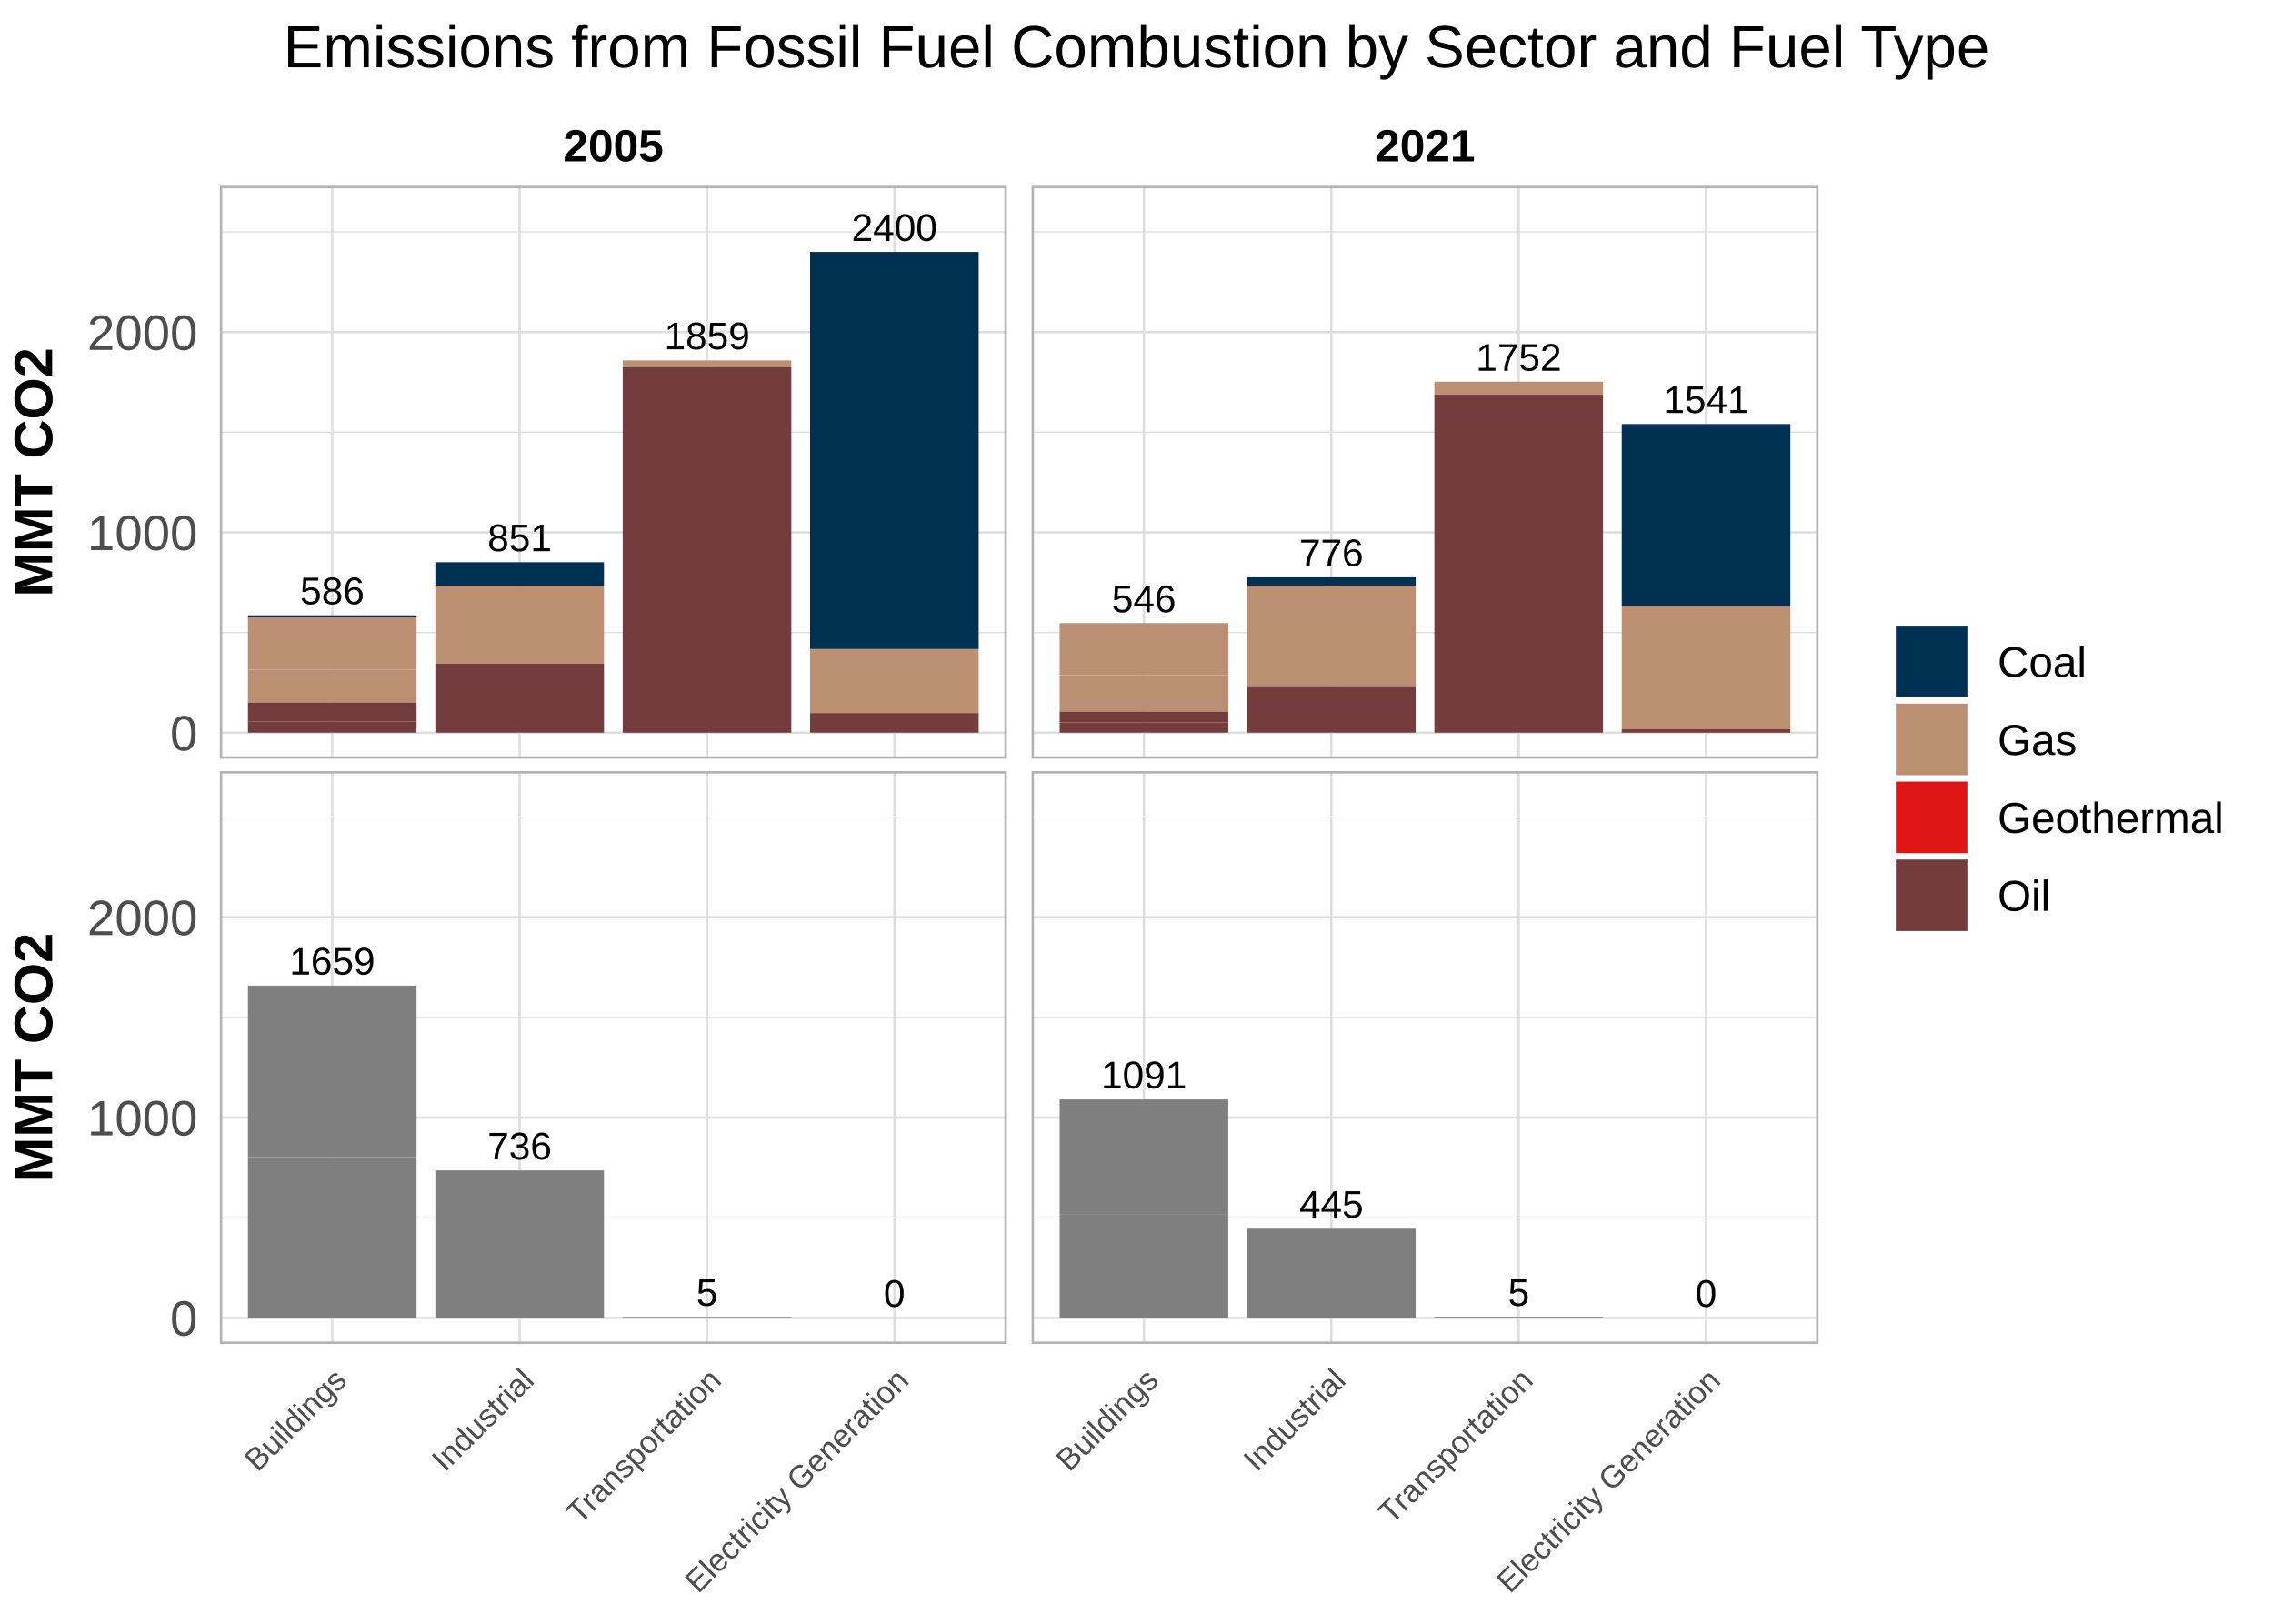
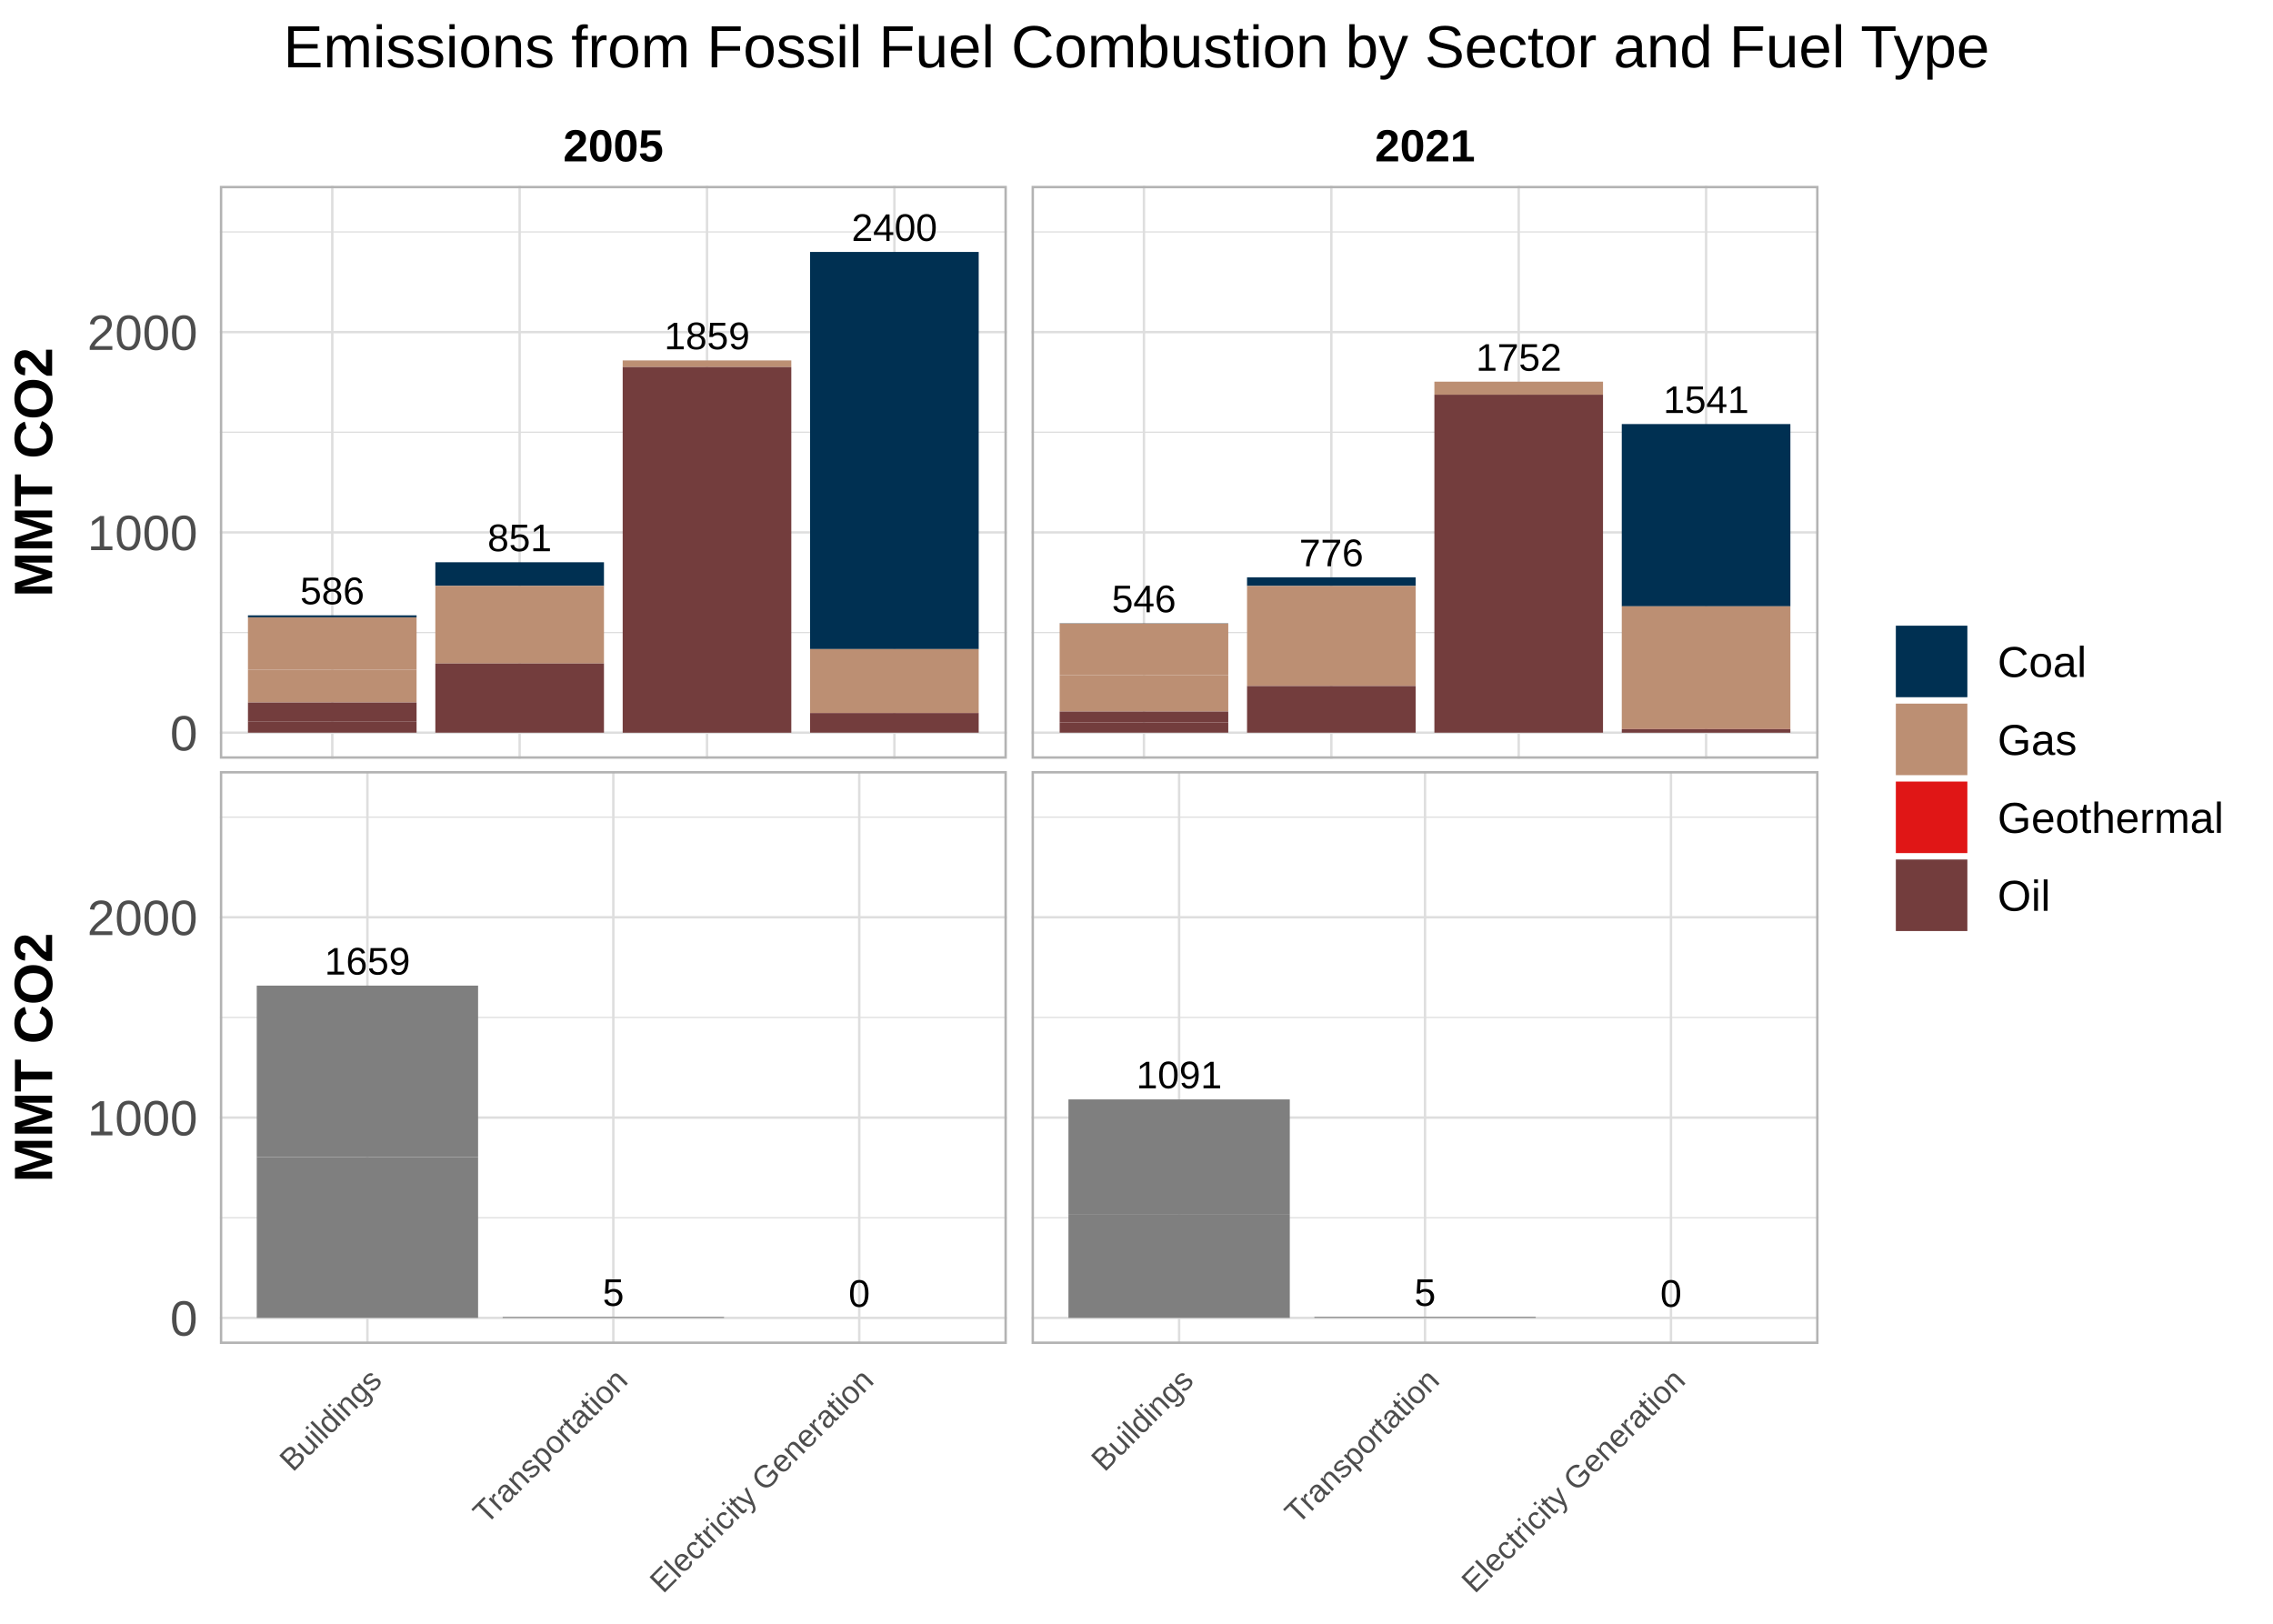
<svg xmlns="http://www.w3.org/2000/svg" class="svglite" width="504.00pt" height="360.00pt" viewBox="0 0 504.00 360.00">
  <defs>
    <style type="text/css">
    .svglite line, .svglite polyline, .svglite polygon, .svglite path, .svglite rect, .svglite circle {
      fill: none;
      stroke: #000000;
      stroke-linecap: round;
      stroke-linejoin: round;
      stroke-miterlimit: 10.00;
    }
    .svglite text {
      white-space: pre;
    }
  </style>
  </defs>
  <rect width="100%" height="100%" style="stroke: none; fill: #FFFFFF;" />
  <defs>
    <clipPath id="cpMC4wMHw1MDQuMDB8MC4wMHwzNjAuMDA=">
      <rect x="0.00" y="0.00" width="504.00" height="360.00" />
    </clipPath>
  </defs>
  <g clip-path="url(#cpMC4wMHw1MDQuMDB8MC4wMHwzNjAuMDA=)">
    <rect x="0.00" y="0.00" width="504.00" height="360.00" style="stroke-width: 1.07; stroke: #FFFFFF; fill: #FFFFFF;" />
  </g>
  <defs>
    <clipPath id="cpNS40OHw0OTguNTJ8MjMuMTh8MTcwLjk2">
      <rect x="5.48" y="23.18" width="493.04" height="147.78" />
    </clipPath>
  </defs>
  <g clip-path="url(#cpNS40OHw0OTguNTJ8MjMuMTh8MTcwLjk2)">
    <rect x="5.48" y="23.18" width="493.04" height="147.78" style="stroke-width: 1.07; stroke: #FFFFFF; fill: #FFFFFF;" />
  </g>
  <g clip-path="url(#cpMC4wMHw1MDQuMDB8MC4wMHwzNjAuMDA=)">
</g>
  <defs>
    <clipPath id="cpNDguNzV8MjIzLjI1fDQxLjIxfDE2OC4yMg==">
      <rect x="48.75" y="41.21" width="174.50" height="127.00" />
    </clipPath>
  </defs>
  <g clip-path="url(#cpNDguNzV8MjIzLjI1fDQxLjIxfDE2OC4yMg==)">
    <rect x="48.75" y="41.21" width="174.50" height="127.00" style="stroke-width: 1.07; stroke: none; fill: #FFFFFF;" />
    <polyline points="48.75,140.24 223.25,140.24 " style="stroke-width: 0.27; stroke: #DEDEDE; stroke-linecap: butt;" />
    <polyline points="48.75,95.83 223.25,95.83 " style="stroke-width: 0.27; stroke: #DEDEDE; stroke-linecap: butt;" />
    <polyline points="48.75,51.42 223.25,51.42 " style="stroke-width: 0.27; stroke: #DEDEDE; stroke-linecap: butt;" />
    <polyline points="48.75,162.44 223.25,162.44 " style="stroke-width: 0.53; stroke: #DEDEDE; stroke-linecap: butt;" />
    <polyline points="48.75,118.04 223.25,118.04 " style="stroke-width: 0.53; stroke: #DEDEDE; stroke-linecap: butt;" />
    <polyline points="48.75,73.63 223.25,73.63 " style="stroke-width: 0.53; stroke: #DEDEDE; stroke-linecap: butt;" />
    <polyline points="73.68,168.22 73.68,41.21 " style="stroke-width: 0.53; stroke: #DEDEDE; stroke-linecap: butt;" />
    <polyline points="115.22,168.22 115.22,41.21 " style="stroke-width: 0.53; stroke: #DEDEDE; stroke-linecap: butt;" />
    <polyline points="156.77,168.22 156.77,41.21 " style="stroke-width: 0.53; stroke: #DEDEDE; stroke-linecap: butt;" />
    <polyline points="198.32,168.22 198.32,41.21 " style="stroke-width: 0.53; stroke: #DEDEDE; stroke-linecap: butt;" />
    <rect x="54.98" y="136.46" width="37.39" height="0.41" style="stroke-width: 1.07; stroke: none; stroke-linecap: butt; stroke-linejoin: miter; fill: #003052;" />
    <rect x="54.98" y="148.51" width="37.39" height="7.23" style="stroke-width: 1.07; stroke: none; stroke-linecap: butt; stroke-linejoin: miter; fill: #BC8F73;" />
    <rect x="54.98" y="160.00" width="37.39" height="2.44" style="stroke-width: 1.07; stroke: none; stroke-linecap: butt; stroke-linejoin: miter; fill: #733D3D;" />
    <rect x="54.98" y="136.42" width="37.39" height="0.036" style="stroke-width: 1.07; stroke: none; stroke-linecap: butt; stroke-linejoin: miter; fill: #003052;" />
    <rect x="54.98" y="136.87" width="37.39" height="11.64" style="stroke-width: 1.07; stroke: none; stroke-linecap: butt; stroke-linejoin: miter; fill: #BC8F73;" />
    <rect x="54.98" y="155.75" width="37.39" height="4.26" style="stroke-width: 1.07; stroke: none; stroke-linecap: butt; stroke-linejoin: miter; fill: #733D3D;" />
    <rect x="96.53" y="124.66" width="37.39" height="5.23" style="stroke-width: 1.07; stroke: none; stroke-linecap: butt; stroke-linejoin: miter; fill: #003052;" />
    <rect x="96.53" y="129.89" width="37.39" height="17.22" style="stroke-width: 1.07; stroke: none; stroke-linecap: butt; stroke-linejoin: miter; fill: #BC8F73;" />
    <rect x="96.53" y="147.11" width="37.39" height="15.33" style="stroke-width: 1.07; stroke: none; stroke-linecap: butt; stroke-linejoin: miter; fill: #733D3D;" />
    <rect x="138.07" y="79.91" width="37.39" height="1.47" style="stroke-width: 1.07; stroke: none; stroke-linecap: butt; stroke-linejoin: miter; fill: #BC8F73;" />
    <rect x="138.07" y="81.38" width="37.39" height="81.07" style="stroke-width: 1.07; stroke: none; stroke-linecap: butt; stroke-linejoin: miter; fill: #733D3D;" />
    <rect x="179.62" y="55.86" width="37.39" height="88.05" style="stroke-width: 1.07; stroke: none; stroke-linecap: butt; stroke-linejoin: miter; fill: #003052;" />
    <rect x="179.62" y="143.91" width="37.39" height="14.16" style="stroke-width: 1.07; stroke: none; stroke-linecap: butt; stroke-linejoin: miter; fill: #BC8F73;" />
    <rect x="179.62" y="158.07" width="37.39" height="0.022" style="stroke-width: 1.07; stroke: none; stroke-linecap: butt; stroke-linejoin: miter; fill: #E01616;" />
    <rect x="179.62" y="158.09" width="37.39" height="4.35" style="stroke-width: 1.07; stroke: none; stroke-linecap: butt; stroke-linejoin: miter; fill: #733D3D;" />
    <text x="73.68" y="133.97" text-anchor="middle" style="font-size: 8.54px; font-family: &quot;Arial&quot;;" textLength="14.23px" lengthAdjust="spacingAndGlyphs">586</text>
    <text x="115.22" y="122.21" text-anchor="middle" style="font-size: 8.54px; font-family: &quot;Arial&quot;;" textLength="14.23px" lengthAdjust="spacingAndGlyphs">851</text>
    <text x="156.77" y="77.44" text-anchor="middle" style="font-size: 8.54px; font-family: &quot;Arial&quot;;" textLength="18.98px" lengthAdjust="spacingAndGlyphs">1859</text>
    <text x="198.32" y="53.42" text-anchor="middle" style="font-size: 8.54px; font-family: &quot;Arial&quot;;" textLength="18.98px" lengthAdjust="spacingAndGlyphs">2400</text>
    <rect x="48.75" y="41.21" width="174.50" height="127.00" style="stroke-width: 1.07; stroke: #B3B3B3;" />
  </g>
  <g clip-path="url(#cpMC4wMHw1MDQuMDB8MC4wMHwzNjAuMDA=)">
</g>
  <defs>
    <clipPath id="cpMjI4LjczfDQwMy4yM3w0MS4yMXwxNjguMjI=">
      <rect x="228.73" y="41.21" width="174.50" height="127.00" />
    </clipPath>
  </defs>
  <g clip-path="url(#cpMjI4LjczfDQwMy4yM3w0MS4yMXwxNjguMjI=)">
    <rect x="228.73" y="41.21" width="174.50" height="127.00" style="stroke-width: 1.07; stroke: none; fill: #FFFFFF;" />
    <polyline points="228.73,140.24 403.23,140.24 " style="stroke-width: 0.27; stroke: #DEDEDE; stroke-linecap: butt;" />
    <polyline points="228.73,95.83 403.23,95.83 " style="stroke-width: 0.27; stroke: #DEDEDE; stroke-linecap: butt;" />
    <polyline points="228.73,51.42 403.23,51.42 " style="stroke-width: 0.27; stroke: #DEDEDE; stroke-linecap: butt;" />
    <polyline points="228.73,162.44 403.23,162.44 " style="stroke-width: 0.53; stroke: #DEDEDE; stroke-linecap: butt;" />
    <polyline points="228.73,118.04 403.23,118.04 " style="stroke-width: 0.53; stroke: #DEDEDE; stroke-linecap: butt;" />
    <polyline points="228.73,73.63 403.23,73.63 " style="stroke-width: 0.53; stroke: #DEDEDE; stroke-linecap: butt;" />
    <polyline points="253.65,168.22 253.65,41.21 " style="stroke-width: 0.53; stroke: #DEDEDE; stroke-linecap: butt;" />
    <polyline points="295.20,168.22 295.20,41.21 " style="stroke-width: 0.53; stroke: #DEDEDE; stroke-linecap: butt;" />
    <polyline points="336.75,168.22 336.75,41.21 " style="stroke-width: 0.53; stroke: #DEDEDE; stroke-linecap: butt;" />
    <polyline points="378.30,168.22 378.30,41.21 " style="stroke-width: 0.53; stroke: #DEDEDE; stroke-linecap: butt;" />
    <rect x="234.96" y="138.18" width="37.39" height="0.062" style="stroke-width: 1.07; stroke: none; stroke-linecap: butt; stroke-linejoin: miter; fill: #003052;" />
    <rect x="234.96" y="149.73" width="37.39" height="8.03" style="stroke-width: 1.07; stroke: none; stroke-linecap: butt; stroke-linejoin: miter; fill: #BC8F73;" />
    <rect x="234.96" y="160.19" width="37.39" height="2.25" style="stroke-width: 1.07; stroke: none; stroke-linecap: butt; stroke-linejoin: miter; fill: #733D3D;" />
    <rect x="234.96" y="138.24" width="37.39" height="11.48" style="stroke-width: 1.07; stroke: none; stroke-linecap: butt; stroke-linejoin: miter; fill: #BC8F73;" />
    <rect x="234.96" y="157.76" width="37.39" height="2.43" style="stroke-width: 1.07; stroke: none; stroke-linecap: butt; stroke-linejoin: miter; fill: #733D3D;" />
    <rect x="276.51" y="128.00" width="37.39" height="1.91" style="stroke-width: 1.07; stroke: none; stroke-linecap: butt; stroke-linejoin: miter; fill: #003052;" />
    <rect x="276.51" y="129.91" width="37.39" height="22.19" style="stroke-width: 1.07; stroke: none; stroke-linecap: butt; stroke-linejoin: miter; fill: #BC8F73;" />
    <rect x="276.51" y="152.10" width="37.39" height="10.34" style="stroke-width: 1.07; stroke: none; stroke-linecap: butt; stroke-linejoin: miter; fill: #733D3D;" />
    <rect x="318.05" y="84.62" width="37.39" height="2.89" style="stroke-width: 1.07; stroke: none; stroke-linecap: butt; stroke-linejoin: miter; fill: #BC8F73;" />
    <rect x="318.05" y="87.51" width="37.39" height="74.93" style="stroke-width: 1.07; stroke: none; stroke-linecap: butt; stroke-linejoin: miter; fill: #733D3D;" />
    <rect x="359.60" y="94.02" width="37.39" height="40.41" style="stroke-width: 1.07; stroke: none; stroke-linecap: butt; stroke-linejoin: miter; fill: #003052;" />
    <rect x="359.60" y="134.42" width="37.39" height="27.22" style="stroke-width: 1.07; stroke: none; stroke-linecap: butt; stroke-linejoin: miter; fill: #BC8F73;" />
    <rect x="359.60" y="161.64" width="37.39" height="0.018" style="stroke-width: 1.07; stroke: none; stroke-linecap: butt; stroke-linejoin: miter; fill: #E01616;" />
    <rect x="359.60" y="161.66" width="37.39" height="0.79" style="stroke-width: 1.07; stroke: none; stroke-linecap: butt; stroke-linejoin: miter; fill: #733D3D;" />
    <text x="253.65" y="135.75" text-anchor="middle" style="font-size: 8.54px; font-family: &quot;Arial&quot;;" textLength="14.23px" lengthAdjust="spacingAndGlyphs">546</text>
    <text x="295.20" y="125.54" text-anchor="middle" style="font-size: 8.54px; font-family: &quot;Arial&quot;;" textLength="14.23px" lengthAdjust="spacingAndGlyphs">776</text>
    <text x="336.75" y="82.20" text-anchor="middle" style="font-size: 8.54px; font-family: &quot;Arial&quot;;" textLength="18.98px" lengthAdjust="spacingAndGlyphs">1752</text>
    <text x="378.30" y="91.57" text-anchor="middle" style="font-size: 8.54px; font-family: &quot;Arial&quot;;" textLength="18.98px" lengthAdjust="spacingAndGlyphs">1541</text>
    <rect x="228.73" y="41.21" width="174.50" height="127.00" style="stroke-width: 1.07; stroke: #B3B3B3;" />
  </g>
  <g clip-path="url(#cpMC4wMHw1MDQuMDB8MC4wMHwzNjAuMDA=)">
</g>
  <defs>
    <clipPath id="cpNDguNzV8MjIzLjI1fDIzLjE4fDQxLjIx">
      <rect x="48.75" y="23.18" width="174.50" height="18.03" />
    </clipPath>
  </defs>
  <g clip-path="url(#cpNDguNzV8MjIzLjI1fDIzLjE4fDQxLjIx)">
    <rect x="48.75" y="23.18" width="174.50" height="18.03" style="stroke-width: 2.13; stroke: none;" />
    <text x="136.00" y="35.78" text-anchor="middle" style="font-size: 10.00px; font-weight: bold; font-family: &quot;Arial&quot;;" textLength="22.26px" lengthAdjust="spacingAndGlyphs">2005</text>
  </g>
  <g clip-path="url(#cpMC4wMHw1MDQuMDB8MC4wMHwzNjAuMDA=)">
</g>
  <defs>
    <clipPath id="cpMjI4LjczfDQwMy4yM3wyMy4xOHw0MS4yMQ==">
      <rect x="228.73" y="23.18" width="174.50" height="18.03" />
    </clipPath>
  </defs>
  <g clip-path="url(#cpMjI4LjczfDQwMy4yM3wyMy4xOHw0MS4yMQ==)">
    <rect x="228.73" y="23.18" width="174.50" height="18.03" style="stroke-width: 2.13; stroke: none;" />
    <text x="315.98" y="35.78" text-anchor="middle" style="font-size: 10.00px; font-weight: bold; font-family: &quot;Arial&quot;;" textLength="22.26px" lengthAdjust="spacingAndGlyphs">2021</text>
  </g>
  <g clip-path="url(#cpMC4wMHw1MDQuMDB8MC4wMHwzNjAuMDA=)">
    <text x="43.82" y="166.38" text-anchor="end" style="font-size: 11.00px;fill: #4D4D4D; font-family: &quot;Arial&quot;;" textLength="6.12px" lengthAdjust="spacingAndGlyphs">0</text>
    <text x="43.82" y="121.97" text-anchor="end" style="font-size: 11.00px;fill: #4D4D4D; font-family: &quot;Arial&quot;;" textLength="24.48px" lengthAdjust="spacingAndGlyphs">1000</text>
    <text x="43.82" y="77.57" text-anchor="end" style="font-size: 11.00px;fill: #4D4D4D; font-family: &quot;Arial&quot;;" textLength="24.48px" lengthAdjust="spacingAndGlyphs">2000</text>
    <text transform="translate(11.56,104.71) rotate(-90)" text-anchor="middle" style="font-size: 12.00px; font-weight: bold; font-family: &quot;Arial&quot;;" textLength="55.35px" lengthAdjust="spacingAndGlyphs">MMT CO2</text>
  </g>
  <defs>
    <clipPath id="cpNS40OHw0OTguNTJ8MTcwLjk2fDM1NC41Mg==">
      <rect x="5.48" y="170.96" width="493.04" height="183.57" />
    </clipPath>
  </defs>
  <g clip-path="url(#cpNS40OHw0OTguNTJ8MTcwLjk2fDM1NC41Mg==)">
    <rect x="5.48" y="170.96" width="493.04" height="183.57" style="stroke-width: 1.07; stroke: #FFFFFF; fill: #FFFFFF;" />
  </g>
  <g clip-path="url(#cpMC4wMHw1MDQuMDB8MC4wMHwzNjAuMDA=)">
</g>
  <defs>
    <clipPath id="cpNDguNzV8MjIzLjI1fDE3MC45NnwyOTcuOTY=">
      <rect x="48.75" y="170.96" width="174.50" height="127.00" />
    </clipPath>
  </defs>
  <g clip-path="url(#cpNDguNzV8MjIzLjI1fDE3MC45NnwyOTcuOTY=)">
    <rect x="48.75" y="170.96" width="174.50" height="127.00" style="stroke-width: 1.07; stroke: none; fill: #FFFFFF;" />
    <polyline points="48.75,269.98 223.25,269.98 " style="stroke-width: 0.27; stroke: #DEDEDE; stroke-linecap: butt;" />
    <polyline points="48.75,225.58 223.25,225.58 " style="stroke-width: 0.27; stroke: #DEDEDE; stroke-linecap: butt;" />
    <polyline points="48.75,181.17 223.25,181.17 " style="stroke-width: 0.27; stroke: #DEDEDE; stroke-linecap: butt;" />
    <polyline points="48.75,292.19 223.25,292.19 " style="stroke-width: 0.53; stroke: #DEDEDE; stroke-linecap: butt;" />
    <polyline points="48.75,247.78 223.25,247.78 " style="stroke-width: 0.53; stroke: #DEDEDE; stroke-linecap: butt;" />
    <polyline points="48.75,203.37 223.25,203.37 " style="stroke-width: 0.53; stroke: #DEDEDE; stroke-linecap: butt;" />
-     <polyline points="73.68,297.96 73.68,170.96 " style="stroke-width: 0.53; stroke: #DEDEDE; stroke-linecap: butt;" />
-     <polyline points="115.22,297.96 115.22,170.96 " style="stroke-width: 0.53; stroke: #DEDEDE; stroke-linecap: butt;" />
-     <polyline points="156.77,297.96 156.77,170.96 " style="stroke-width: 0.53; stroke: #DEDEDE; stroke-linecap: butt;" />
-     <polyline points="198.32,297.96 198.32,170.96 " style="stroke-width: 0.53; stroke: #DEDEDE; stroke-linecap: butt;" />
-     <rect x="54.98" y="256.53" width="37.39" height="35.66" style="stroke-width: 1.07; stroke: none; stroke-linecap: butt; stroke-linejoin: miter; fill: #7F7F7F;" />
-     <rect x="54.98" y="218.52" width="37.39" height="38.01" style="stroke-width: 1.07; stroke: none; stroke-linecap: butt; stroke-linejoin: miter; fill: #7F7F7F;" />
-     <rect x="96.53" y="259.49" width="37.39" height="32.70" style="stroke-width: 1.07; stroke: none; stroke-linecap: butt; stroke-linejoin: miter; fill: #7F7F7F;" />
-     <rect x="138.07" y="291.98" width="37.39" height="0.21" style="stroke-width: 1.07; stroke: none; stroke-linecap: butt; stroke-linejoin: miter; fill: #7F7F7F;" />
-     <rect x="179.62" y="292.19" width="37.39" height="0.00" style="stroke-width: 1.07; stroke: none; stroke-linecap: butt; stroke-linejoin: miter; fill: #7F7F7F;" />
-     <text x="73.68" y="216.07" text-anchor="middle" style="font-size: 8.54px; font-family: &quot;Arial&quot;;" textLength="18.98px" lengthAdjust="spacingAndGlyphs">1659</text>
-     <text x="115.22" y="257.06" text-anchor="middle" style="font-size: 8.54px; font-family: &quot;Arial&quot;;" textLength="14.23px" lengthAdjust="spacingAndGlyphs">736</text>
-     <text x="156.77" y="289.52" text-anchor="middle" style="font-size: 8.54px; font-family: &quot;Arial&quot;;" textLength="4.74px" lengthAdjust="spacingAndGlyphs">5</text>
-     <text x="198.32" y="289.74" text-anchor="middle" style="font-size: 8.54px; font-family: &quot;Arial&quot;;" textLength="4.74px" lengthAdjust="spacingAndGlyphs">0</text>
+     <polyline points="81.47,297.96 81.47,170.96 " style="stroke-width: 0.53; stroke: #DEDEDE; stroke-linecap: butt;" />
+     <polyline points="136.00,297.96 136.00,170.96 " style="stroke-width: 0.53; stroke: #DEDEDE; stroke-linecap: butt;" />
+     <polyline points="190.53,297.96 190.53,170.96 " style="stroke-width: 0.53; stroke: #DEDEDE; stroke-linecap: butt;" />
+     <rect x="56.93" y="256.53" width="49.08" height="35.66" style="stroke-width: 1.07; stroke: none; stroke-linecap: butt; stroke-linejoin: miter; fill: #7F7F7F;" />
+     <rect x="56.93" y="218.52" width="49.08" height="38.01" style="stroke-width: 1.07; stroke: none; stroke-linecap: butt; stroke-linejoin: miter; fill: #7F7F7F;" />
+     <rect x="111.46" y="291.98" width="49.08" height="0.21" style="stroke-width: 1.07; stroke: none; stroke-linecap: butt; stroke-linejoin: miter; fill: #7F7F7F;" />
+     <rect x="165.99" y="292.19" width="49.08" height="0.00" style="stroke-width: 1.07; stroke: none; stroke-linecap: butt; stroke-linejoin: miter; fill: #7F7F7F;" />
+     <text x="81.47" y="216.07" text-anchor="middle" style="font-size: 8.54px; font-family: &quot;Arial&quot;;" textLength="18.98px" lengthAdjust="spacingAndGlyphs">1659</text>
+     <text x="136.00" y="289.52" text-anchor="middle" style="font-size: 8.54px; font-family: &quot;Arial&quot;;" textLength="4.74px" lengthAdjust="spacingAndGlyphs">5</text>
+     <text x="190.53" y="289.74" text-anchor="middle" style="font-size: 8.54px; font-family: &quot;Arial&quot;;" textLength="4.74px" lengthAdjust="spacingAndGlyphs">0</text>
    <rect x="48.75" y="170.96" width="174.50" height="127.00" style="stroke-width: 1.07; stroke: #B3B3B3;" />
  </g>
  <g clip-path="url(#cpMC4wMHw1MDQuMDB8MC4wMHwzNjAuMDA=)">
</g>
  <defs>
    <clipPath id="cpMjI4LjczfDQwMy4yM3wxNzAuOTZ8Mjk3Ljk2">
      <rect x="228.73" y="170.96" width="174.50" height="127.00" />
    </clipPath>
  </defs>
  <g clip-path="url(#cpMjI4LjczfDQwMy4yM3wxNzAuOTZ8Mjk3Ljk2)">
    <rect x="228.73" y="170.96" width="174.50" height="127.00" style="stroke-width: 1.07; stroke: none; fill: #FFFFFF;" />
    <polyline points="228.73,269.98 403.23,269.98 " style="stroke-width: 0.27; stroke: #DEDEDE; stroke-linecap: butt;" />
    <polyline points="228.73,225.58 403.23,225.58 " style="stroke-width: 0.27; stroke: #DEDEDE; stroke-linecap: butt;" />
    <polyline points="228.73,181.17 403.23,181.17 " style="stroke-width: 0.27; stroke: #DEDEDE; stroke-linecap: butt;" />
    <polyline points="228.73,292.19 403.23,292.19 " style="stroke-width: 0.53; stroke: #DEDEDE; stroke-linecap: butt;" />
    <polyline points="228.73,247.78 403.23,247.78 " style="stroke-width: 0.53; stroke: #DEDEDE; stroke-linecap: butt;" />
    <polyline points="228.73,203.37 403.23,203.37 " style="stroke-width: 0.53; stroke: #DEDEDE; stroke-linecap: butt;" />
-     <polyline points="253.65,297.96 253.65,170.96 " style="stroke-width: 0.53; stroke: #DEDEDE; stroke-linecap: butt;" />
-     <polyline points="295.20,297.96 295.20,170.96 " style="stroke-width: 0.53; stroke: #DEDEDE; stroke-linecap: butt;" />
-     <polyline points="336.75,297.96 336.75,170.96 " style="stroke-width: 0.53; stroke: #DEDEDE; stroke-linecap: butt;" />
-     <polyline points="378.30,297.96 378.30,170.96 " style="stroke-width: 0.53; stroke: #DEDEDE; stroke-linecap: butt;" />
-     <rect x="234.96" y="269.16" width="37.39" height="23.03" style="stroke-width: 1.07; stroke: none; stroke-linecap: butt; stroke-linejoin: miter; fill: #7F7F7F;" />
-     <rect x="234.96" y="243.75" width="37.39" height="25.41" style="stroke-width: 1.07; stroke: none; stroke-linecap: butt; stroke-linejoin: miter; fill: #7F7F7F;" />
-     <rect x="276.51" y="272.42" width="37.39" height="19.77" style="stroke-width: 1.07; stroke: none; stroke-linecap: butt; stroke-linejoin: miter; fill: #7F7F7F;" />
-     <rect x="318.05" y="291.96" width="37.39" height="0.22" style="stroke-width: 1.07; stroke: none; stroke-linecap: butt; stroke-linejoin: miter; fill: #7F7F7F;" />
-     <rect x="359.60" y="292.19" width="37.39" height="0.00" style="stroke-width: 1.07; stroke: none; stroke-linecap: butt; stroke-linejoin: miter; fill: #7F7F7F;" />
-     <text x="253.65" y="241.29" text-anchor="middle" style="font-size: 8.54px; font-family: &quot;Arial&quot;;" textLength="18.98px" lengthAdjust="spacingAndGlyphs">1091</text>
-     <text x="295.20" y="269.98" text-anchor="middle" style="font-size: 8.54px; font-family: &quot;Arial&quot;;" textLength="14.23px" lengthAdjust="spacingAndGlyphs">445</text>
-     <text x="336.75" y="289.52" text-anchor="middle" style="font-size: 8.54px; font-family: &quot;Arial&quot;;" textLength="4.74px" lengthAdjust="spacingAndGlyphs">5</text>
-     <text x="378.30" y="289.74" text-anchor="middle" style="font-size: 8.54px; font-family: &quot;Arial&quot;;" textLength="4.74px" lengthAdjust="spacingAndGlyphs">0</text>
+     <polyline points="261.45,297.96 261.45,170.96 " style="stroke-width: 0.53; stroke: #DEDEDE; stroke-linecap: butt;" />
+     <polyline points="315.98,297.96 315.98,170.96 " style="stroke-width: 0.53; stroke: #DEDEDE; stroke-linecap: butt;" />
+     <polyline points="370.51,297.96 370.51,170.96 " style="stroke-width: 0.53; stroke: #DEDEDE; stroke-linecap: butt;" />
+     <rect x="236.91" y="269.16" width="49.08" height="23.03" style="stroke-width: 1.07; stroke: none; stroke-linecap: butt; stroke-linejoin: miter; fill: #7F7F7F;" />
+     <rect x="236.91" y="243.75" width="49.08" height="25.41" style="stroke-width: 1.07; stroke: none; stroke-linecap: butt; stroke-linejoin: miter; fill: #7F7F7F;" />
+     <rect x="291.44" y="291.96" width="49.08" height="0.22" style="stroke-width: 1.07; stroke: none; stroke-linecap: butt; stroke-linejoin: miter; fill: #7F7F7F;" />
+     <rect x="345.97" y="292.19" width="49.08" height="0.00" style="stroke-width: 1.07; stroke: none; stroke-linecap: butt; stroke-linejoin: miter; fill: #7F7F7F;" />
+     <text x="261.45" y="241.29" text-anchor="middle" style="font-size: 8.54px; font-family: &quot;Arial&quot;;" textLength="18.98px" lengthAdjust="spacingAndGlyphs">1091</text>
+     <text x="315.98" y="289.52" text-anchor="middle" style="font-size: 8.54px; font-family: &quot;Arial&quot;;" textLength="4.74px" lengthAdjust="spacingAndGlyphs">5</text>
+     <text x="370.51" y="289.74" text-anchor="middle" style="font-size: 8.54px; font-family: &quot;Arial&quot;;" textLength="4.74px" lengthAdjust="spacingAndGlyphs">0</text>
    <rect x="228.73" y="170.96" width="174.50" height="127.00" style="stroke-width: 1.07; stroke: #B3B3B3;" />
  </g>
  <g clip-path="url(#cpMC4wMHw1MDQuMDB8MC4wMHwzNjAuMDA=)">
</g>
  <defs>
    <clipPath id="cpNDguNzV8MjIzLjI1fDE3MC45NnwxNzAuOTY=">
      <rect x="48.75" y="170.96" width="174.50" height="0.00" />
    </clipPath>
  </defs>
  <g clip-path="url(#cpNDguNzV8MjIzLjI1fDE3MC45NnwxNzAuOTY=)">
</g>
  <g clip-path="url(#cpMC4wMHw1MDQuMDB8MC4wMHwzNjAuMDA=)">
</g>
  <defs>
    <clipPath id="cpMjI4LjczfDQwMy4yM3wxNzAuOTZ8MTcwLjk2">
      <rect x="228.73" y="170.96" width="174.50" height="0.00" />
    </clipPath>
  </defs>
  <g clip-path="url(#cpMjI4LjczfDQwMy4yM3wxNzAuOTZ8MTcwLjk2)">
</g>
  <g clip-path="url(#cpMC4wMHw1MDQuMDB8MC4wMHwzNjAuMDA=)">
-     <text transform="translate(77.22,306.43) rotate(-45)" text-anchor="end" style="font-size: 7.00px;fill: #4D4D4D; font-family: &quot;Arial&quot;;" textLength="28.41px" lengthAdjust="spacingAndGlyphs">Buildings</text>
-     <text transform="translate(118.77,306.43) rotate(-45)" text-anchor="end" style="font-size: 7.00px;fill: #4D4D4D; font-family: &quot;Arial&quot;;" textLength="28.41px" lengthAdjust="spacingAndGlyphs">Industrial</text>
-     <text transform="translate(160.31,306.43) rotate(-45)" text-anchor="end" style="font-size: 7.00px;fill: #4D4D4D; font-family: &quot;Arial&quot;;" textLength="44.89px" lengthAdjust="spacingAndGlyphs">Transportation</text>
-     <text transform="translate(201.86,306.43) rotate(-45)" text-anchor="end" style="font-size: 7.00px;fill: #4D4D4D; font-family: &quot;Arial&quot;;" textLength="66.54px" lengthAdjust="spacingAndGlyphs">Electricity Generation</text>
-     <text transform="translate(257.20,306.43) rotate(-45)" text-anchor="end" style="font-size: 7.00px;fill: #4D4D4D; font-family: &quot;Arial&quot;;" textLength="28.41px" lengthAdjust="spacingAndGlyphs">Buildings</text>
-     <text transform="translate(298.75,306.43) rotate(-45)" text-anchor="end" style="font-size: 7.00px;fill: #4D4D4D; font-family: &quot;Arial&quot;;" textLength="28.41px" lengthAdjust="spacingAndGlyphs">Industrial</text>
-     <text transform="translate(340.29,306.43) rotate(-45)" text-anchor="end" style="font-size: 7.00px;fill: #4D4D4D; font-family: &quot;Arial&quot;;" textLength="44.89px" lengthAdjust="spacingAndGlyphs">Transportation</text>
-     <text transform="translate(381.84,306.43) rotate(-45)" text-anchor="end" style="font-size: 7.00px;fill: #4D4D4D; font-family: &quot;Arial&quot;;" textLength="66.54px" lengthAdjust="spacingAndGlyphs">Electricity Generation</text>
+     <text transform="translate(85.01,306.43) rotate(-45)" text-anchor="end" style="font-size: 7.00px;fill: #4D4D4D; font-family: &quot;Arial&quot;;" textLength="28.41px" lengthAdjust="spacingAndGlyphs">Buildings</text>
+     <text transform="translate(139.54,306.43) rotate(-45)" text-anchor="end" style="font-size: 7.00px;fill: #4D4D4D; font-family: &quot;Arial&quot;;" textLength="44.89px" lengthAdjust="spacingAndGlyphs">Transportation</text>
+     <text transform="translate(194.07,306.43) rotate(-45)" text-anchor="end" style="font-size: 7.00px;fill: #4D4D4D; font-family: &quot;Arial&quot;;" textLength="66.54px" lengthAdjust="spacingAndGlyphs">Electricity Generation</text>
+     <text transform="translate(264.99,306.43) rotate(-45)" text-anchor="end" style="font-size: 7.00px;fill: #4D4D4D; font-family: &quot;Arial&quot;;" textLength="28.41px" lengthAdjust="spacingAndGlyphs">Buildings</text>
+     <text transform="translate(319.52,306.43) rotate(-45)" text-anchor="end" style="font-size: 7.00px;fill: #4D4D4D; font-family: &quot;Arial&quot;;" textLength="44.89px" lengthAdjust="spacingAndGlyphs">Transportation</text>
+     <text transform="translate(374.05,306.43) rotate(-45)" text-anchor="end" style="font-size: 7.00px;fill: #4D4D4D; font-family: &quot;Arial&quot;;" textLength="66.54px" lengthAdjust="spacingAndGlyphs">Electricity Generation</text>
    <text x="43.82" y="296.12" text-anchor="end" style="font-size: 11.00px;fill: #4D4D4D; font-family: &quot;Arial&quot;;" textLength="6.12px" lengthAdjust="spacingAndGlyphs">0</text>
    <text x="43.82" y="251.72" text-anchor="end" style="font-size: 11.00px;fill: #4D4D4D; font-family: &quot;Arial&quot;;" textLength="24.48px" lengthAdjust="spacingAndGlyphs">1000</text>
    <text x="43.82" y="207.31" text-anchor="end" style="font-size: 11.00px;fill: #4D4D4D; font-family: &quot;Arial&quot;;" textLength="24.48px" lengthAdjust="spacingAndGlyphs">2000</text>
    <text transform="translate(11.56,234.46) rotate(-90)" text-anchor="middle" style="font-size: 12.00px; font-weight: bold; font-family: &quot;Arial&quot;;" textLength="55.35px" lengthAdjust="spacingAndGlyphs">MMT CO2</text>
  </g>
  <defs>
    <clipPath id="cpNDE0LjE4fDQ5OC41MnwxMjYuNTZ8MjEyLjYx">
      <rect x="414.18" y="126.56" width="84.34" height="86.06" />
    </clipPath>
  </defs>
  <g clip-path="url(#cpNDE0LjE4fDQ5OC41MnwxMjYuNTZ8MjEyLjYx)">
</g>
  <g clip-path="url(#cpMC4wMHw1MDQuMDB8MC4wMHwzNjAuMDA=)">
    <rect x="414.18" y="126.56" width="84.34" height="86.06" style="stroke-width: 1.07; stroke: none; fill: #FFFFFF;" />
  </g>
  <g clip-path="url(#cpNDE0LjE4fDQ5OC41MnwxMjYuNTZ8MjEyLjYx)">
</g>
  <g clip-path="url(#cpMC4wMHw1MDQuMDB8MC4wMHwzNjAuMDA=)">
</g>
  <g clip-path="url(#cpNDE0LjE4fDQ5OC41MnwxMjYuNTZ8MjEyLjYx)">
</g>
  <g clip-path="url(#cpMC4wMHw1MDQuMDB8MC4wMHwzNjAuMDA=)">
    <rect x="419.66" y="138.01" width="17.28" height="17.28" style="stroke-width: 1.07; stroke: none; fill: #FFFFFF;" />
  </g>
  <g clip-path="url(#cpNDE0LjE4fDQ5OC41MnwxMjYuNTZ8MjEyLjYx)">
</g>
  <g clip-path="url(#cpMC4wMHw1MDQuMDB8MC4wMHwzNjAuMDA=)">
    <rect x="420.37" y="138.72" width="15.86" height="15.86" style="stroke-width: 1.07; stroke: none; stroke-linecap: butt; stroke-linejoin: miter; fill: #003052;" />
  </g>
  <g clip-path="url(#cpNDE0LjE4fDQ5OC41MnwxMjYuNTZ8MjEyLjYx)">
</g>
  <g clip-path="url(#cpMC4wMHw1MDQuMDB8MC4wMHwzNjAuMDA=)">
    <rect x="419.66" y="155.29" width="17.28" height="17.28" style="stroke-width: 1.07; stroke: none; fill: #FFFFFF;" />
  </g>
  <g clip-path="url(#cpNDE0LjE4fDQ5OC41MnwxMjYuNTZ8MjEyLjYx)">
</g>
  <g clip-path="url(#cpMC4wMHw1MDQuMDB8MC4wMHwzNjAuMDA=)">
    <rect x="420.37" y="156.00" width="15.86" height="15.86" style="stroke-width: 1.07; stroke: none; stroke-linecap: butt; stroke-linejoin: miter; fill: #BC8F73;" />
  </g>
  <g clip-path="url(#cpNDE0LjE4fDQ5OC41MnwxMjYuNTZ8MjEyLjYx)">
</g>
  <g clip-path="url(#cpMC4wMHw1MDQuMDB8MC4wMHwzNjAuMDA=)">
    <rect x="419.66" y="172.57" width="17.28" height="17.28" style="stroke-width: 1.07; stroke: none; fill: #FFFFFF;" />
  </g>
  <g clip-path="url(#cpNDE0LjE4fDQ5OC41MnwxMjYuNTZ8MjEyLjYx)">
</g>
  <g clip-path="url(#cpMC4wMHw1MDQuMDB8MC4wMHwzNjAuMDA=)">
    <rect x="420.37" y="173.28" width="15.86" height="15.86" style="stroke-width: 1.07; stroke: none; stroke-linecap: butt; stroke-linejoin: miter; fill: #E01616;" />
  </g>
  <g clip-path="url(#cpNDE0LjE4fDQ5OC41MnwxMjYuNTZ8MjEyLjYx)">
</g>
  <g clip-path="url(#cpMC4wMHw1MDQuMDB8MC4wMHwzNjAuMDA=)">
    <rect x="419.66" y="189.85" width="17.28" height="17.28" style="stroke-width: 1.07; stroke: none; fill: #FFFFFF;" />
  </g>
  <g clip-path="url(#cpNDE0LjE4fDQ5OC41MnwxMjYuNTZ8MjEyLjYx)">
</g>
  <g clip-path="url(#cpMC4wMHw1MDQuMDB8MC4wMHwzNjAuMDA=)">
    <rect x="420.37" y="190.56" width="15.86" height="15.86" style="stroke-width: 1.07; stroke: none; stroke-linecap: butt; stroke-linejoin: miter; fill: #733D3D;" />
  </g>
  <g clip-path="url(#cpNDE0LjE4fDQ5OC41MnwxMjYuNTZ8MjEyLjYx)">
</g>
  <g clip-path="url(#cpMC4wMHw1MDQuMDB8MC4wMHwzNjAuMDA=)">
    <text x="442.92" y="150.09" style="font-size: 9.60px; font-family: &quot;Arial&quot;;" textLength="19.73px" lengthAdjust="spacingAndGlyphs">Coal</text>
  </g>
  <g clip-path="url(#cpNDE0LjE4fDQ5OC41MnwxMjYuNTZ8MjEyLjYx)">
</g>
  <g clip-path="url(#cpMC4wMHw1MDQuMDB8MC4wMHwzNjAuMDA=)">
    <text x="442.92" y="167.37" style="font-size: 9.60px; font-family: &quot;Arial&quot;;" textLength="17.59px" lengthAdjust="spacingAndGlyphs">Gas</text>
  </g>
  <g clip-path="url(#cpNDE0LjE4fDQ5OC41MnwxMjYuNTZ8MjEyLjYx)">
</g>
  <g clip-path="url(#cpMC4wMHw1MDQuMDB8MC4wMHwzNjAuMDA=)">
    <text x="442.92" y="184.65" style="font-size: 9.60px; font-family: &quot;Arial&quot;;" textLength="50.12px" lengthAdjust="spacingAndGlyphs">Geothermal</text>
  </g>
  <g clip-path="url(#cpNDE0LjE4fDQ5OC41MnwxMjYuNTZ8MjEyLjYx)">
</g>
  <g clip-path="url(#cpMC4wMHw1MDQuMDB8MC4wMHwzNjAuMDA=)">
    <text x="442.92" y="201.93" style="font-size: 9.60px; font-family: &quot;Arial&quot;;" textLength="11.72px" lengthAdjust="spacingAndGlyphs">Oil</text>
  </g>
  <g clip-path="url(#cpNDE0LjE4fDQ5OC41MnwxMjYuNTZ8MjEyLjYx)">
</g>
  <g clip-path="url(#cpMC4wMHw1MDQuMDB8MC4wMHwzNjAuMDA=)">
    <text x="252.00" y="14.93" text-anchor="middle" style="font-size: 13.20px; font-family: &quot;Arial&quot;;" textLength="378.05px" lengthAdjust="spacingAndGlyphs">Emissions from Fossil Fuel Combustion by Sector and Fuel Type</text>
  </g>
</svg>
